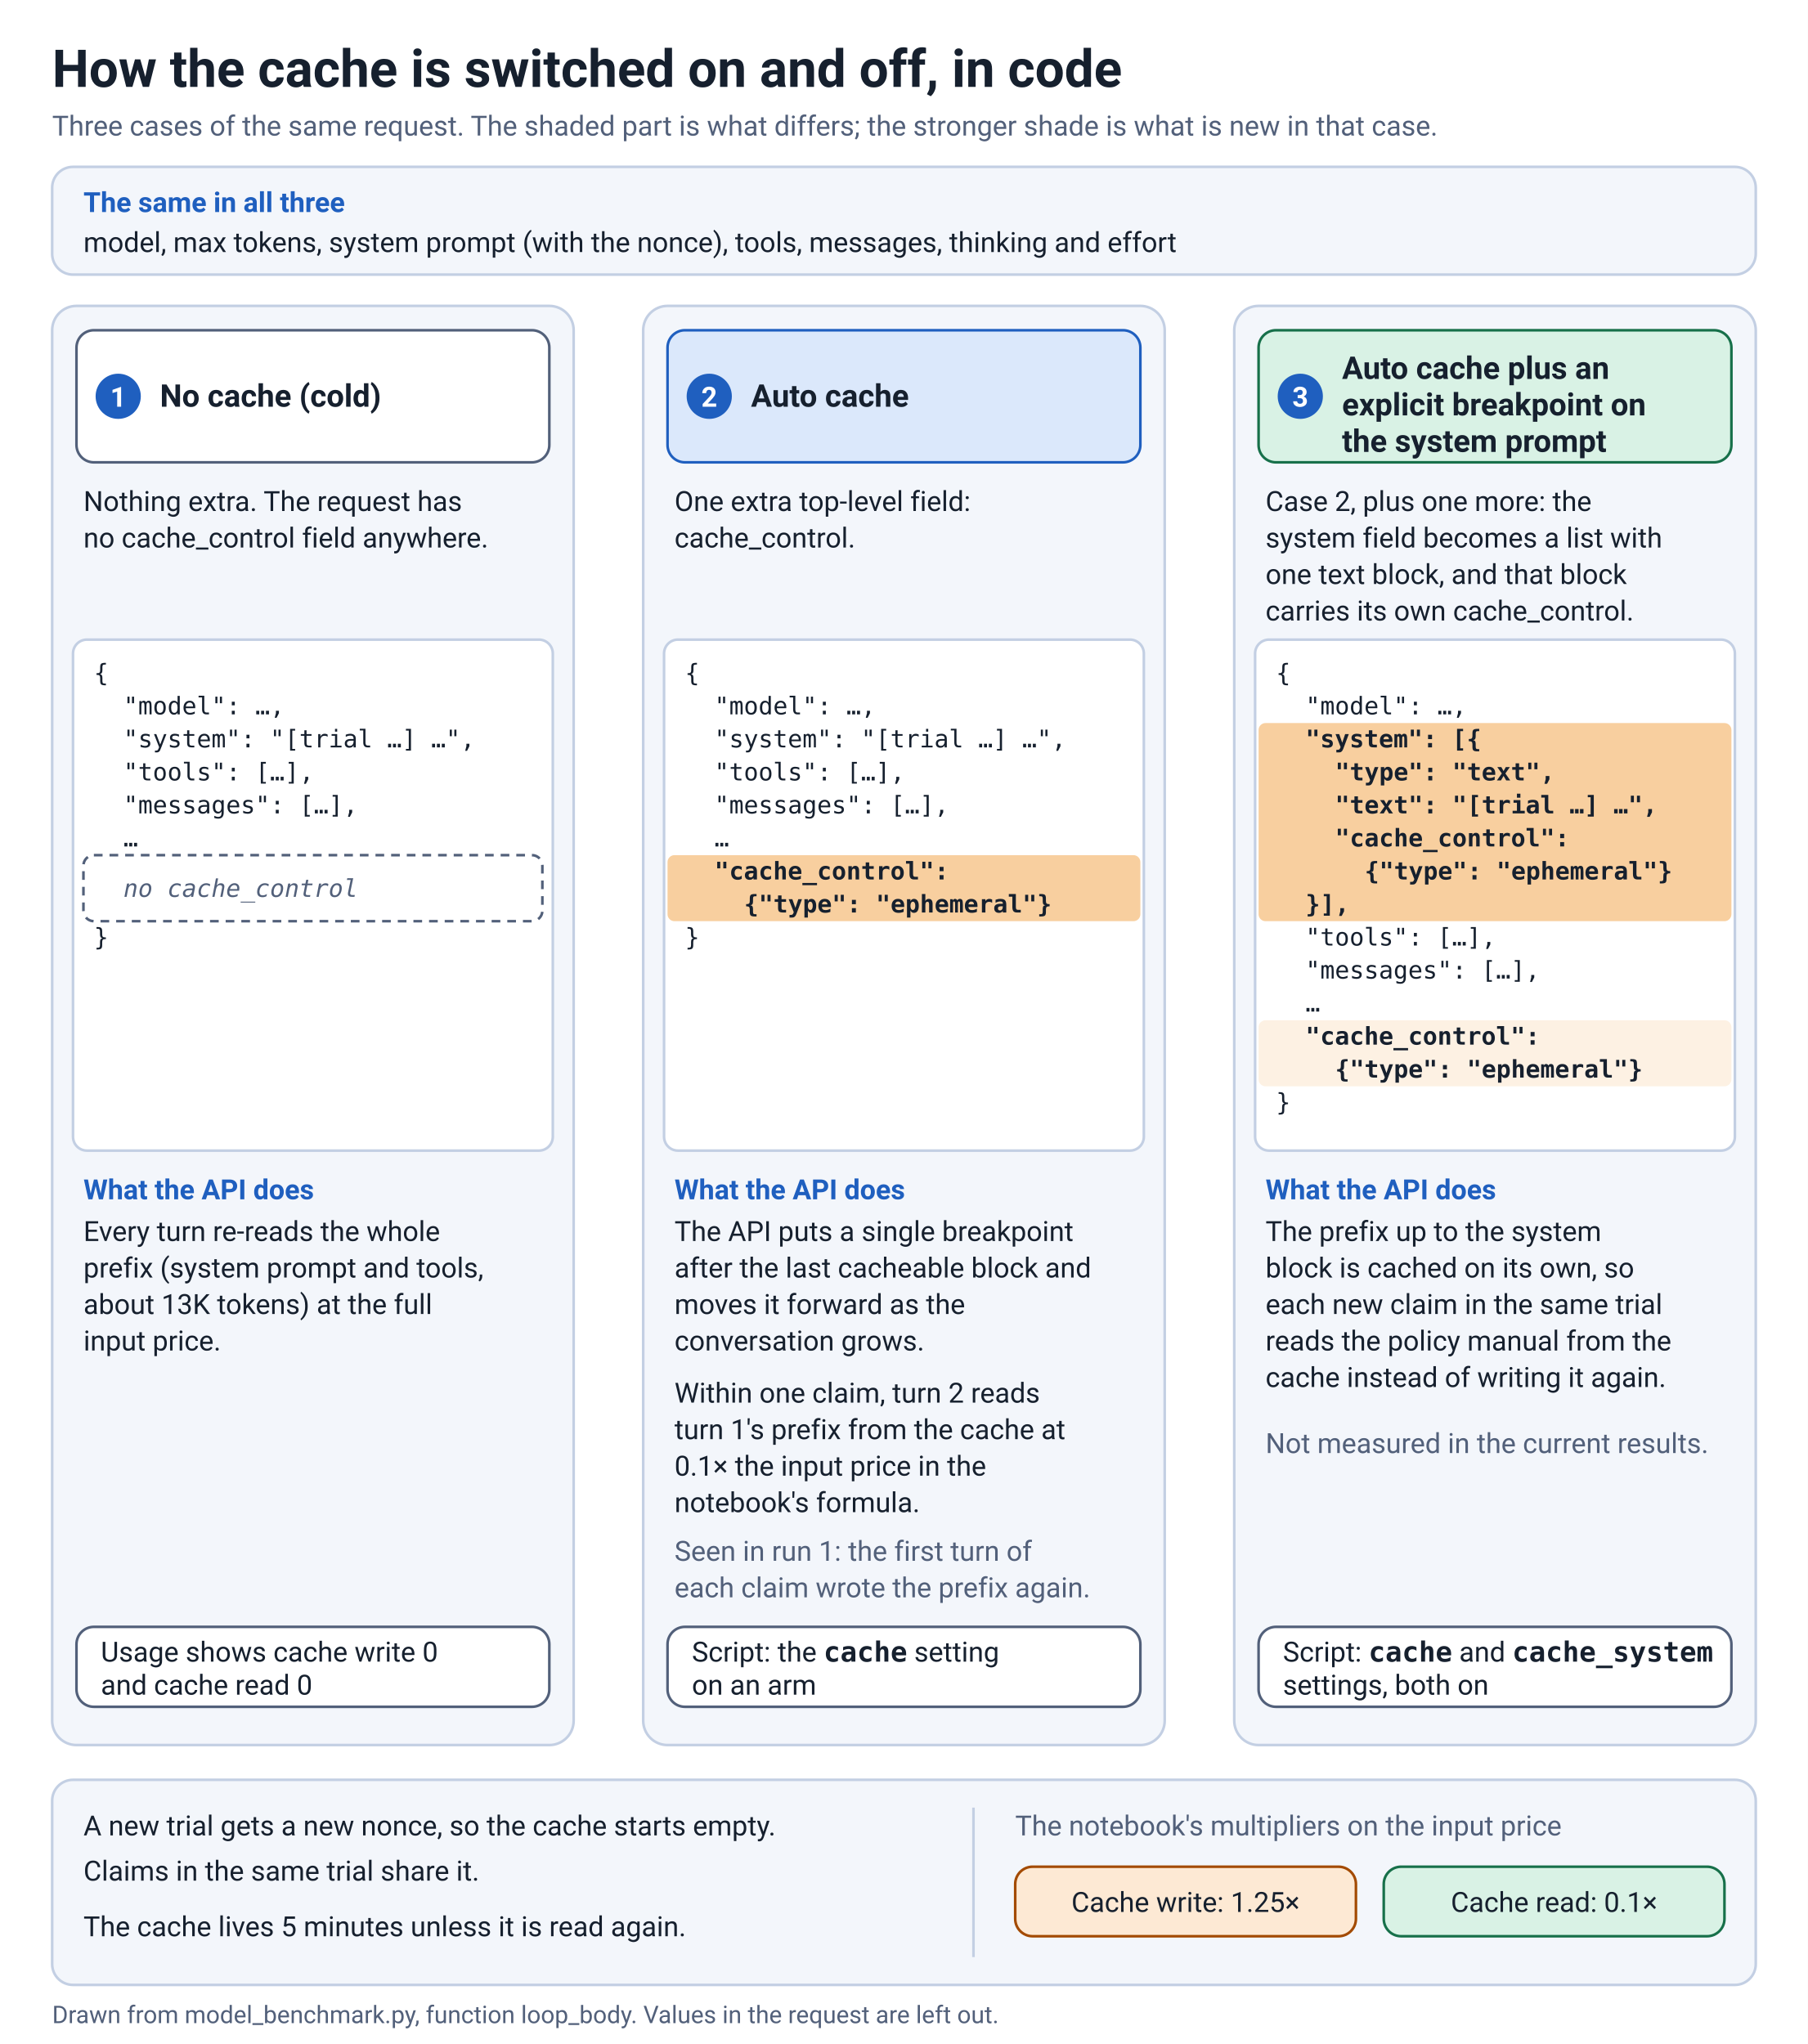
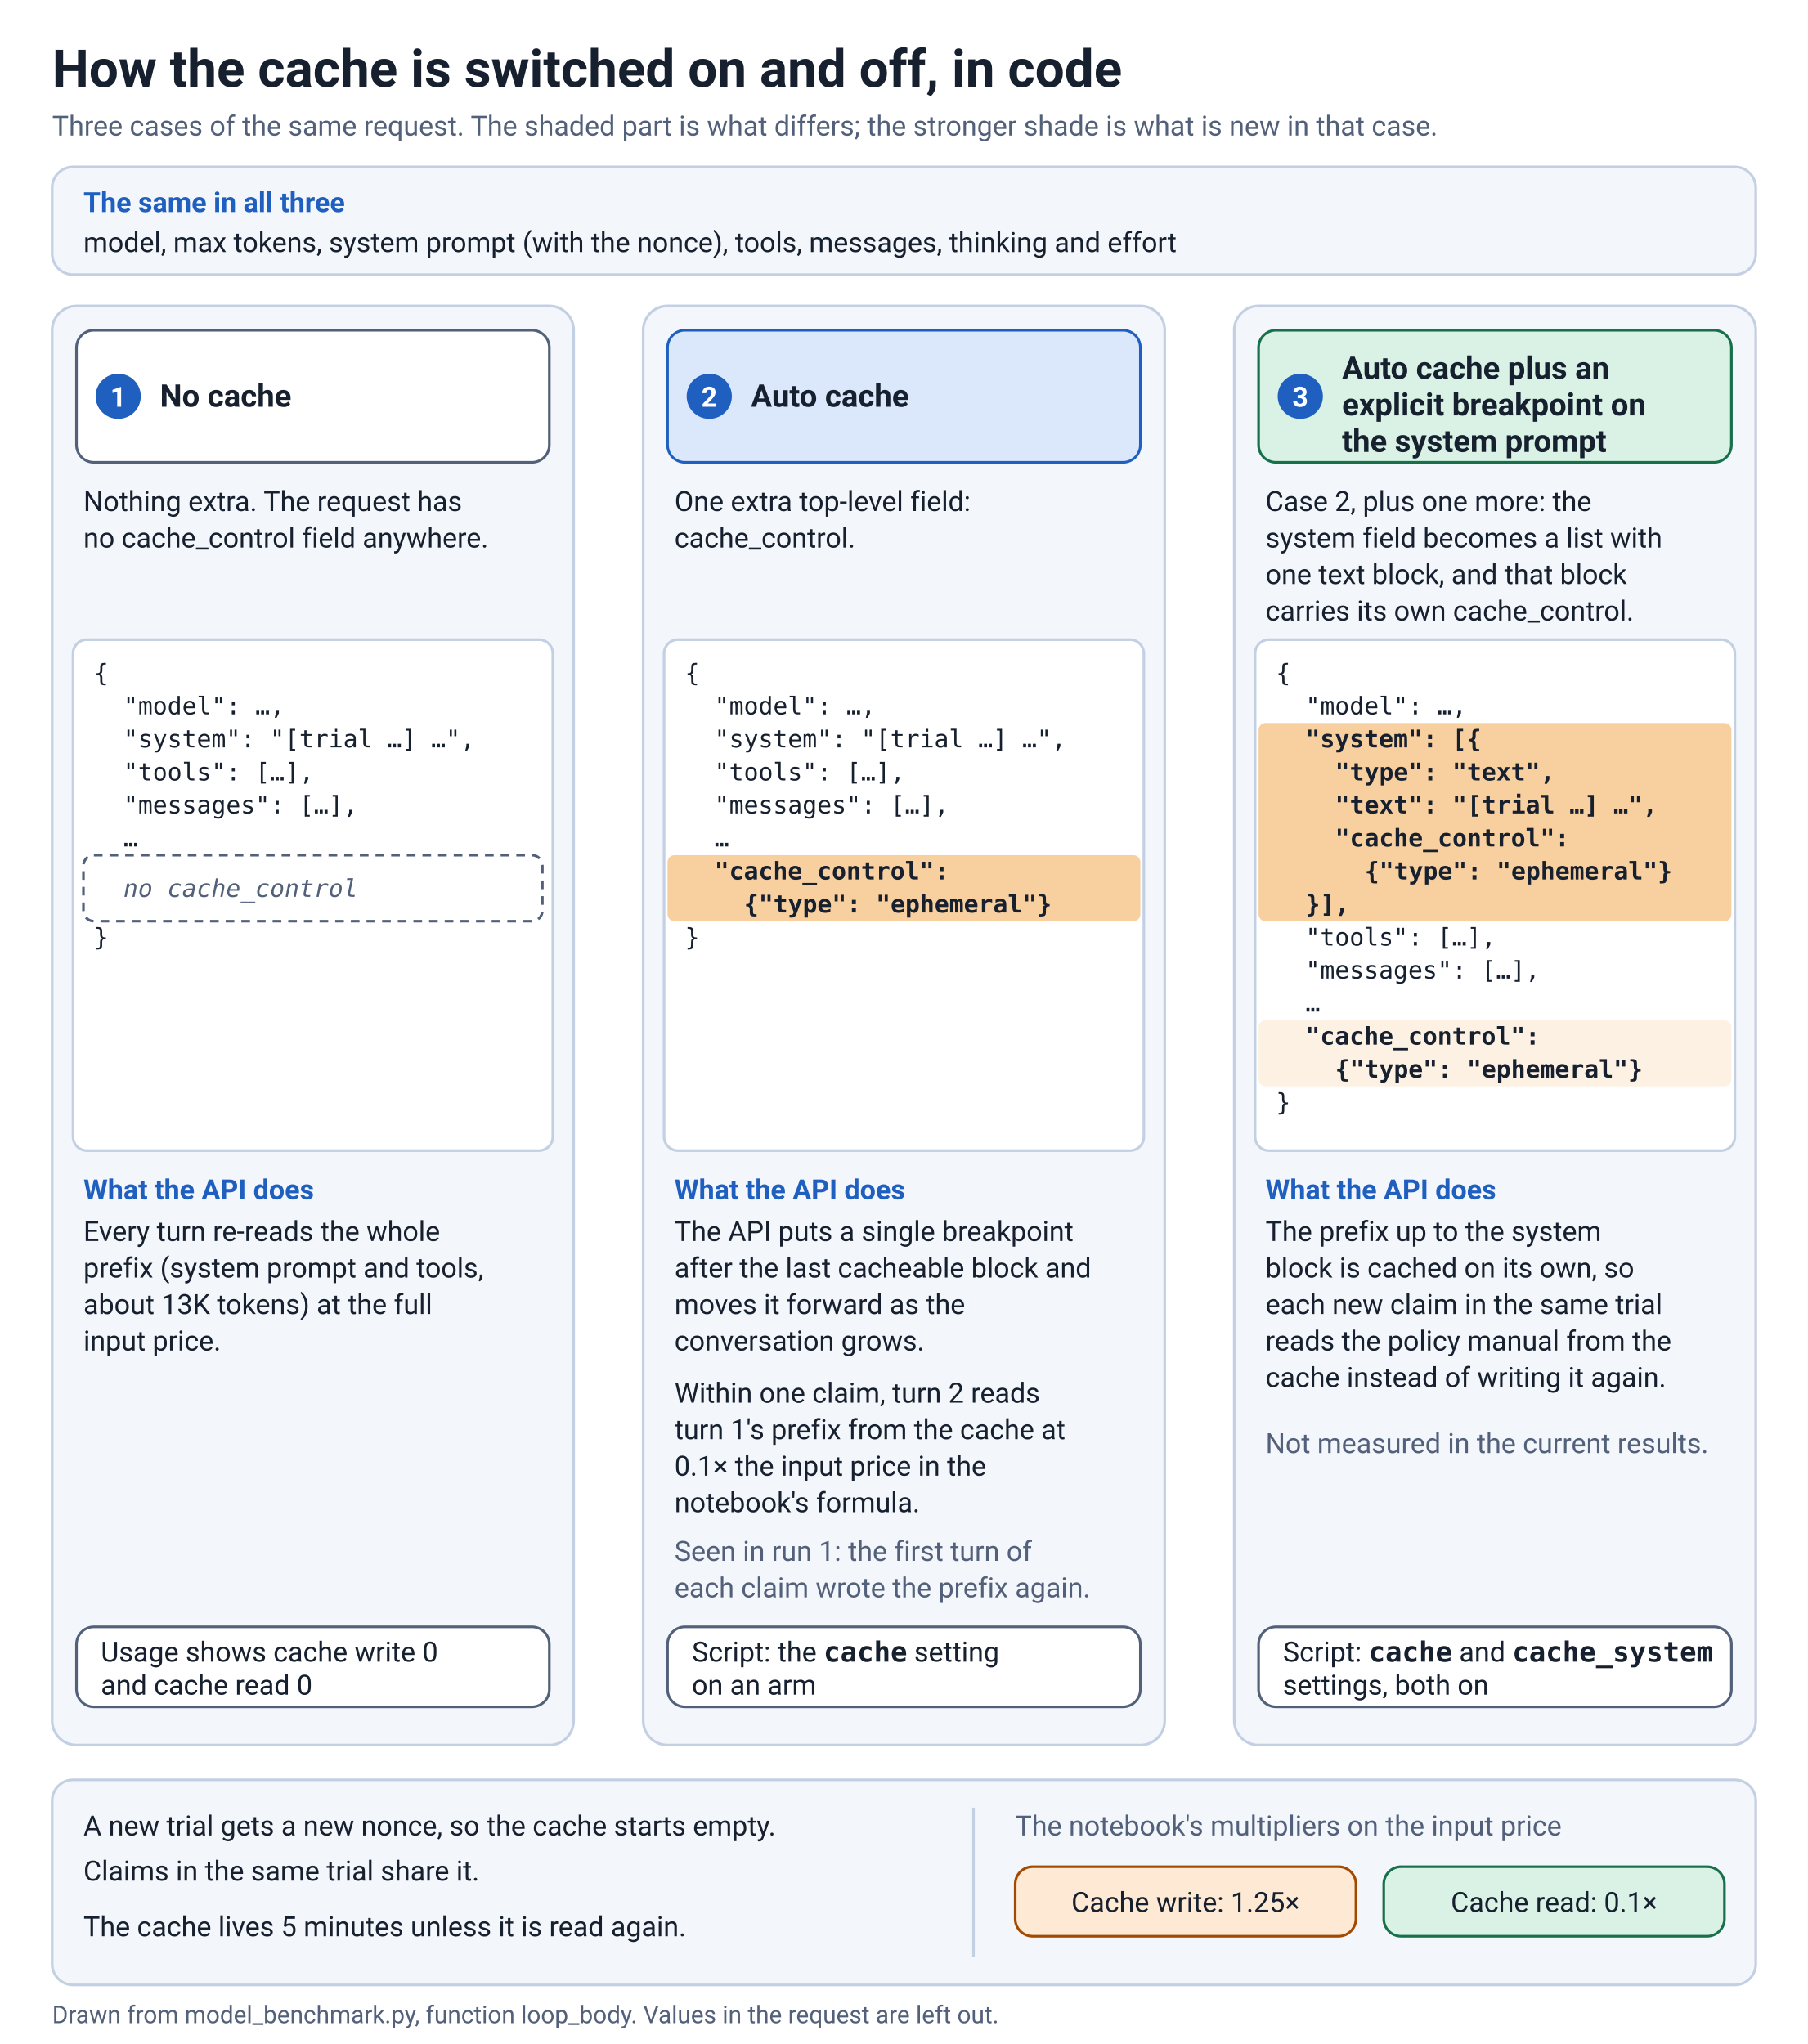
<svg xmlns="http://www.w3.org/2000/svg" viewBox="0 0 1040 1176" role="img" aria-labelledby="pct pcd" font-family="system-ui, -apple-system, 'Segoe UI', Roboto, Helvetica, Arial, sans-serif">
  <style>
    .bg{fill:#ffffff}
    .card{fill:#f3f6fb;stroke:#c3cfe3;stroke-width:1.5}
    .ink{fill:#16202e}
    .mute{fill:#52607a}
    .h1{font-size:30px;font-weight:700}
    .h2{font-size:18px;font-weight:700}
    .b{font-size:16px}
    .s{font-size:14px}
    .mono{font-family:ui-monospace, SFMono-Regular, Menlo, Consolas, monospace}
    .code{font-family:ui-monospace, SFMono-Regular, Menlo, Consolas, monospace;font-size:14px;fill:#16202e}
    .codeb{font-family:ui-monospace, SFMono-Regular, Menlo, Consolas, monospace;font-size:14px;fill:#16202e;font-weight:700}
    .codem{font-family:ui-monospace, SFMono-Regular, Menlo, Consolas, monospace;font-size:14px;fill:#52607a;font-style:italic}
    .cbox{fill:#ffffff;stroke:#c3cfe3;stroke-width:1.5}
    .hl{fill:#fdf1e3}
    .hl2{fill:#f8cf9f}
    .slot{fill:none;stroke:#52607a;stroke-width:1.5;stroke-dasharray:5 4}
    .boxn{fill:#ffffff;stroke:#52607a;stroke-width:1.5}
    .boxa{fill:#dbe8fb;stroke:#1f5fbf;stroke-width:1.5}
    .boxw{fill:#fde9d4;stroke:#a34a00;stroke-width:1.5}
    .boxok{fill:#d9f2e5;stroke:#17704a;stroke-width:1.5}
    .tA{fill:#1f5fbf}
    .tW{fill:#a34a00}
    .tO{fill:#17704a}
    .badge{fill:#1f5fbf}
    .bn{fill:#ffffff;font-size:16px;font-weight:700}
    .rule{stroke:#c3cfe3;stroke-width:1.5}
    @media (prefers-color-scheme: dark) {
      .bg{fill:#0e1623}
      .card{fill:#172234;stroke:#33445f}
      .ink{fill:#e9eef7}
      .mute{fill:#a9b6cc}
      .code{fill:#e9eef7}
      .codeb{fill:#e9eef7}
      .codem{fill:#a9b6cc}
      .cbox{fill:#0e1623;stroke:#33445f}
      .hl{fill:#3a2713}
      .hl2{fill:#6b4220}
      .slot{stroke:#a9b6cc}
      .boxn{fill:#0e1623;stroke:#a9b6cc}
      .boxa{fill:#1e3558;stroke:#7db2ff}
      .boxw{fill:#4a2f16;stroke:#ffb070}
      .boxok{fill:#173e2c;stroke:#6fdca5}
      .tA{fill:#7db2ff}
      .tW{fill:#ffb070}
      .tO{fill:#6fdca5}
      .badge{fill:#7db2ff}
      .bn{fill:#0e1623}
      .rule{stroke:#33445f}
    }
  </style>
  <rect class="bg" width="1040" height="1176" />
  <text class="ink h1" x="30" y="50">How the cache is switched on and off, in code</text>
  <text class="mute b" x="30" y="78">Three cases of the same request. The shaded part is what differs; the stronger shade is what is new in that case.</text>
  <rect class="card" x="30" y="96" width="980" height="62" rx="12" />
  <text class="tA b" x="48" y="122" font-weight="700">The same in all three</text>
  <text class="ink b" x="48" y="145">model, max tokens, system prompt (with the nonce), tools, messages, thinking and effort</text>
  <g transform="translate(30,176)">
    <rect class="card" width="300" height="828" rx="14" />
    <rect class="boxn" x="14" y="14" width="272" height="76" rx="10" />
    <circle class="badge" cx="38" cy="52" r="13" />
    <text class="bn" x="38" y="58" text-anchor="middle">1</text>
-     <text class="ink h2" x="62" y="58">No cache (cold)</text>
+     <text class="ink h2" x="62" y="58">No cache</text>
    <text class="ink b" x="18" y="118">Nothing extra. The request has</text>
    <text class="ink b" x="18" y="139">no cache_control field anywhere.</text>
    <rect class="cbox" x="12" y="192" width="276" height="294" rx="8" />
    <rect class="slot" x="18" y="316" width="264" height="38" rx="6" />
    <text class="code" x="24" y="216">{</text>
    <text class="code" x="41" y="235">"model": …,</text>
    <text class="code" x="41" y="254">"system": "[trial …] …",</text>
    <text class="code" x="41" y="273">"tools": […],</text>
    <text class="code" x="41" y="292">"messages": […],</text>
    <text class="code" x="41" y="311">…</text>
    <text class="codem" x="41" y="340">no cache_control</text>
    <text class="code" x="24" y="368">}</text>
    <text class="tA b" x="18" y="514" font-weight="700">What the API does</text>
    <text class="ink b" x="18" y="538">Every turn re-reads the whole</text>
    <text class="ink b" x="18" y="559">prefix (system prompt and tools,</text>
    <text class="ink b" x="18" y="580">about 13K tokens) at the full</text>
    <text class="ink b" x="18" y="601">input price.</text>
    <rect class="boxn" x="14" y="760" width="272" height="46" rx="10" />
    <text class="ink b" x="28" y="780">Usage shows cache write 0</text>
    <text class="ink b" x="28" y="799">and cache read 0</text>
  </g>
  <g transform="translate(370,176)">
    <rect class="card" width="300" height="828" rx="14" />
    <rect class="boxa" x="14" y="14" width="272" height="76" rx="10" />
    <circle class="badge" cx="38" cy="52" r="13" />
    <text class="bn" x="38" y="58" text-anchor="middle">2</text>
    <text class="ink h2" x="62" y="58">Auto cache</text>
    <text class="ink b" x="18" y="118">One extra top-level field:</text>
    <text class="ink b" x="18" y="139">cache_control.</text>
    <rect class="cbox" x="12" y="192" width="276" height="294" rx="8" />
    <rect class="hl2" x="14" y="316" width="272" height="38" rx="4" />
    <text class="code" x="24" y="216">{</text>
    <text class="code" x="41" y="235">"model": …,</text>
    <text class="code" x="41" y="254">"system": "[trial …] …",</text>
    <text class="code" x="41" y="273">"tools": […],</text>
    <text class="code" x="41" y="292">"messages": […],</text>
    <text class="code" x="41" y="311">…</text>
    <text class="codeb" x="41" y="330">"cache_control":</text>
    <text class="codeb" x="58" y="349">{"type": "ephemeral"}</text>
    <text class="code" x="24" y="368">}</text>
    <text class="tA b" x="18" y="514" font-weight="700">What the API does</text>
    <text class="ink b" x="18" y="538">The API puts a single breakpoint</text>
    <text class="ink b" x="18" y="559">after the last cacheable block and</text>
    <text class="ink b" x="18" y="580">moves it forward as the</text>
    <text class="ink b" x="18" y="601">conversation grows.</text>
    <text class="ink b" x="18" y="631">Within one claim, turn 2 reads</text>
    <text class="ink b" x="18" y="652">turn 1's prefix from the cache at</text>
    <text class="ink b" x="18" y="673">0.1× the input price in the</text>
    <text class="ink b" x="18" y="694">notebook's formula.</text>
    <text class="mute b" x="18" y="722">Seen in run 1: the first turn of</text>
    <text class="mute b" x="18" y="743">each claim wrote the prefix again.</text>
    <rect class="boxn" x="14" y="760" width="272" height="46" rx="10" />
    <text class="ink b" x="28" y="780">Script: the <tspan class="mono" font-weight="700">cache</tspan> setting</text>
    <text class="ink b" x="28" y="799">on an arm</text>
  </g>
  <g transform="translate(710,176)">
    <rect class="card" width="300" height="828" rx="14" />
    <rect class="boxok" x="14" y="14" width="272" height="76" rx="10" />
    <circle class="badge" cx="38" cy="52" r="13" />
    <text class="bn" x="38" y="58" text-anchor="middle">3</text>
    <text class="ink h2" x="62" y="42">Auto cache plus an</text>
    <text class="ink h2" x="62" y="63">explicit breakpoint on</text>
    <text class="ink h2" x="62" y="84">the system prompt</text>
    <text class="ink b" x="18" y="118">Case 2, plus one more: the</text>
    <text class="ink b" x="18" y="139">system field becomes a list with</text>
    <text class="ink b" x="18" y="160">one text block, and that block</text>
    <text class="ink b" x="18" y="181">carries its own cache_control.</text>
    <rect class="cbox" x="12" y="192" width="276" height="294" rx="8" />
    <rect class="hl2" x="14" y="240" width="272" height="114" rx="4" />
    <rect class="hl" x="14" y="411" width="272" height="38" rx="4" />
    <text class="code" x="24" y="216">{</text>
    <text class="code" x="41" y="235">"model": …,</text>
    <text class="codeb" x="41" y="254">"system": [{</text>
    <text class="codeb" x="58" y="273">"type": "text",</text>
    <text class="codeb" x="58" y="292">"text": "[trial …] …",</text>
    <text class="codeb" x="58" y="311">"cache_control":</text>
    <text class="codeb" x="75" y="330">{"type": "ephemeral"}</text>
    <text class="codeb" x="41" y="349">}],</text>
    <text class="code" x="41" y="368">"tools": […],</text>
    <text class="code" x="41" y="387">"messages": […],</text>
    <text class="code" x="41" y="406">…</text>
    <text class="codeb" x="41" y="425">"cache_control":</text>
    <text class="codeb" x="58" y="444">{"type": "ephemeral"}</text>
    <text class="code" x="24" y="463">}</text>
    <text class="tA b" x="18" y="514" font-weight="700">What the API does</text>
    <text class="ink b" x="18" y="538">The prefix up to the system</text>
    <text class="ink b" x="18" y="559">block is cached on its own, so</text>
    <text class="ink b" x="18" y="580">each new claim in the same trial</text>
    <text class="ink b" x="18" y="601">reads the policy manual from the</text>
    <text class="ink b" x="18" y="622">cache instead of writing it again.</text>
    <text class="mute b" x="18" y="660">Not measured in the current results.</text>
    <rect class="boxn" x="14" y="760" width="272" height="46" rx="10" />
    <text class="ink b" x="28" y="780">Script: <tspan class="mono" font-weight="700">cache</tspan> and <tspan class="mono" font-weight="700">cache_system</tspan>
    </text>
    <text class="ink b" x="28" y="799">settings, both on</text>
  </g>
  <rect class="card" x="30" y="1024" width="980" height="118" rx="12" />
  <text class="ink b" x="48" y="1056">A new trial gets a new nonce, so the cache starts empty.</text>
  <text class="ink b" x="48" y="1082">Claims in the same trial share it.</text>
  <text class="ink b" x="48" y="1114">The cache lives 5 minutes unless it is read again.</text>
  <line class="rule" x1="560" y1="1040" x2="560" y2="1126" />
  <text class="mute b" x="584" y="1056">The notebook's multipliers on the input price</text>
  <rect class="boxw" x="584" y="1074" width="196" height="40" rx="10" />
  <text class="ink b" x="682" y="1100" text-anchor="middle">Cache write: 1.25×</text>
  <rect class="boxok" x="796" y="1074" width="196" height="40" rx="10" />
  <text class="ink b" x="894" y="1100" text-anchor="middle">Cache read: 0.1×</text>
  <text class="mute s" x="30" y="1164">Drawn from model_benchmark.py, function loop_body. Values in the request are left out.</text>
</svg>
